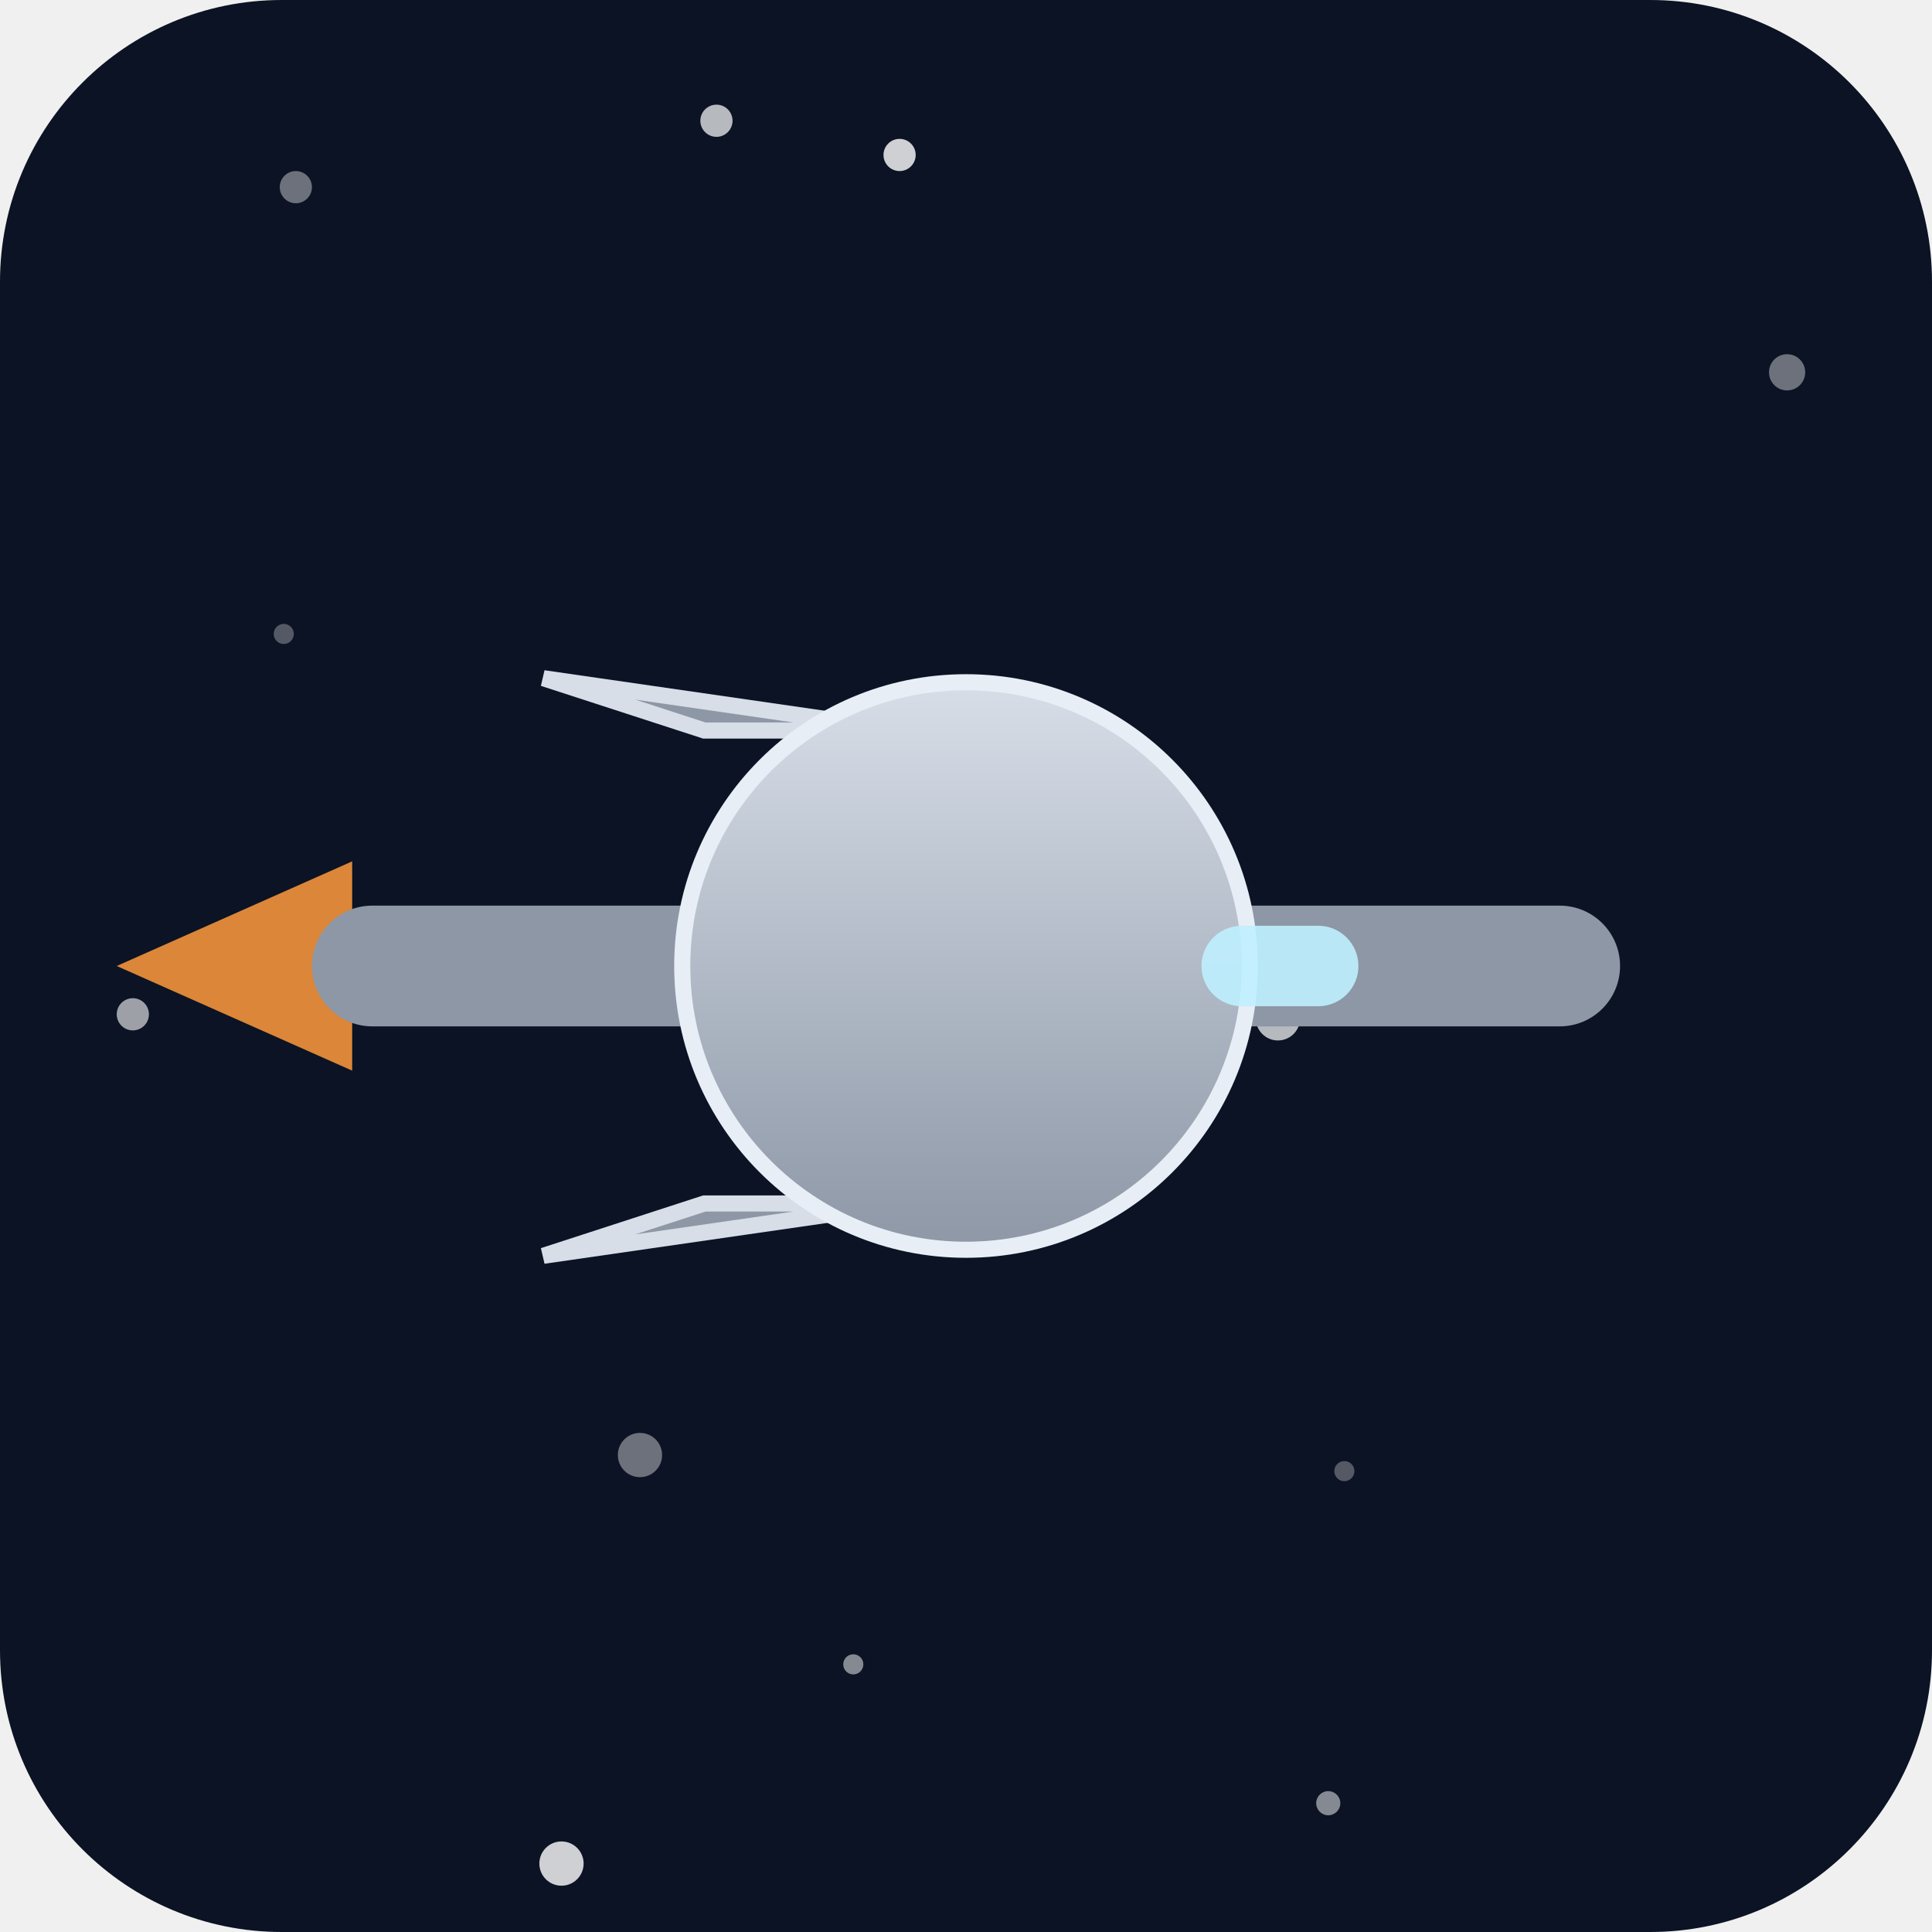
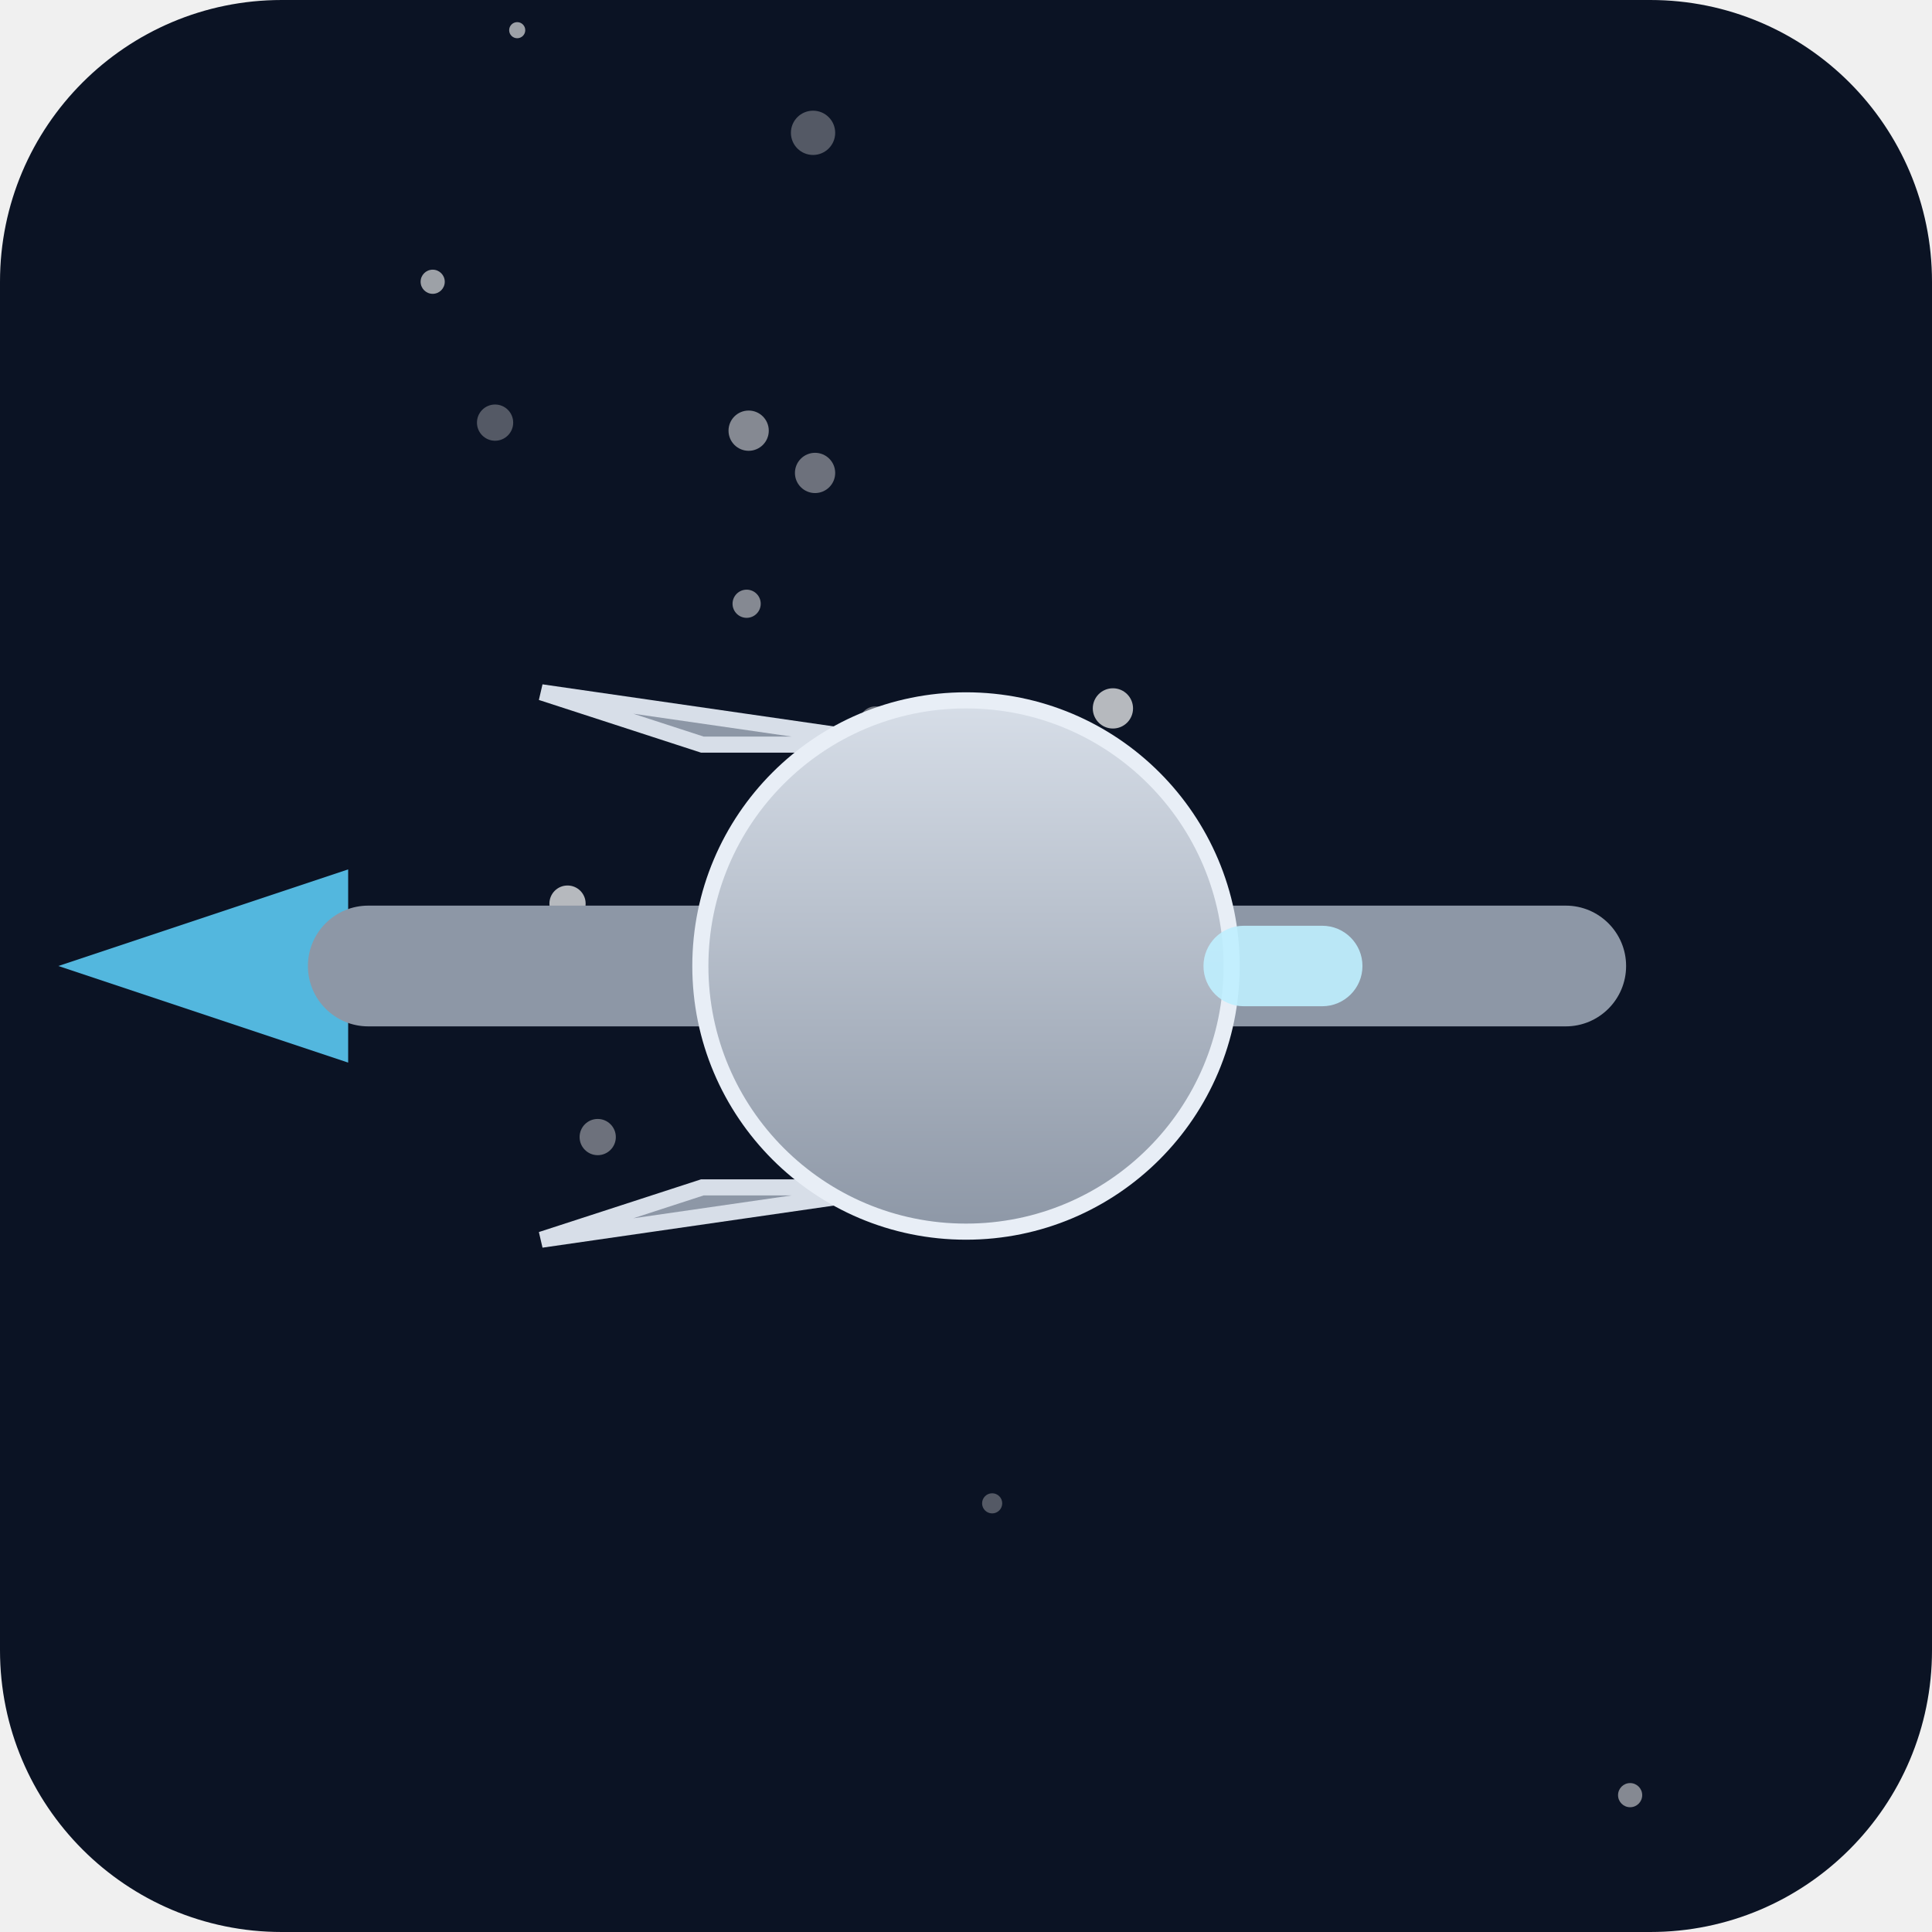
<svg xmlns="http://www.w3.org/2000/svg" width="96" height="96" viewBox="0 0 96 96">
  <defs>
    <linearGradient id="r" x1="0" y1="0" x2="0" y2="1">
      <stop offset="0" stop-color="#d7dee8" />
      <stop offset="1" stop-color="#8d97a6" />
    </linearGradient>
  </defs>
  <rect width="96" height="96" rx="14" fill="#0b1324" />
-   <circle cx="14.7" cy="9.3" r="0.8" fill="#fff" opacity="0.4" />
-   <circle cx="6.6" cy="50.4" r="0.8" fill="#fff" opacity="0.6" />
-   <circle cx="43.4" cy="37.1" r="0.8" fill="#fff" opacity="0.6" />
-   <circle cx="88.8" cy="18.5" r="0.9" fill="#fff" opacity="0.4" />
-   <circle cx="59.6" cy="49.9" r="0.9" fill="#fff" opacity="0.5" />
-   <circle cx="66.8" cy="73.1" r="0.5" fill="#fff" opacity="0.3" />
-   <circle cx="63.5" cy="50.6" r="1.1" fill="#fff" opacity="0.7" />
-   <circle cx="35.6" cy="6" r="0.8" fill="#fff" opacity="0.7" />
-   <circle cx="66" cy="89.6" r="0.6" fill="#fff" opacity="0.5" />
-   <circle cx="44.7" cy="7.7" r="0.8" fill="#fff" opacity="0.8" />
-   <circle cx="14.1" cy="31.5" r="0.5" fill="#fff" opacity="0.3" />
-   <circle cx="27.9" cy="92.6" r="1.1" fill="#fff" opacity="0.8" />
-   <circle cx="31.8" cy="72.3" r="1.1" fill="#fff" opacity="0.4" />
-   <circle cx="42.4" cy="82.7" r="0.5" fill="#fff" opacity="0.5" />
-   <path d="M17.5 42.8L5.8 48L17.5 53.2z" fill="#ff9a3c" opacity="0.85" />
-   <path d="M35 36.3L27 33.7L45 36.3zM35 59.8L27 62.4L45 59.8z" fill="#8d97a6" stroke="#d7dee8" stroke-width="0.8" />
-   <rect x="15.5" y="45" width="65" height="6" rx="3" fill="#8d97a6" />
-   <circle cx="48" cy="48" r="14.1" fill="url(#r)" stroke="#e8eef6" stroke-width="0.8" />
-   <rect x="59.7" y="46" width="7.8" height="4" rx="2" fill="#bfefff" opacity="0.9" />
+   <circle cx="81" cy="89.2" r="0.6" fill="#fff" opacity="0.5" />
+   <circle cx="21.5" cy="14" r="0.6" fill="#fff" opacity="0.6" />
+   <circle cx="40.4" cy="6.6" r="1.1" fill="#fff" opacity="0.3" />
+   <circle cx="43.5" cy="35.9" r="0.8" fill="#fff" opacity="0.4" />
+   <circle cx="24.6" cy="21" r="0.9" fill="#fff" opacity="0.3" />
+   <circle cx="37.1" cy="30" r="0.7" fill="#fff" opacity="0.5" />
+   <circle cx="37.2" cy="21.4" r="1" fill="#fff" opacity="0.5" />
+   <circle cx="29.7" cy="56.5" r="0.9" fill="#fff" opacity="0.4" />
+   <circle cx="38.3" cy="46.9" r="1" fill="#fff" opacity="0.4" />
+   <circle cx="55.3" cy="35.2" r="1" fill="#fff" opacity="0.7" />
+   <circle cx="28.2" cy="44.9" r="0.9" fill="#fff" opacity="0.7" />
+   <circle cx="40.5" cy="23.5" r="1" fill="#fff" opacity="0.4" />
+   <circle cx="49.3" cy="74.7" r="0.5" fill="#fff" opacity="0.3" />
+   <circle cx="25.7" cy="1.5" r="0.4" fill="#fff" opacity="0.6" />
+   <path d="M17.3 43.2L2.9 48L17.3 52.8z" fill="#5fd3ff" opacity="0.85" />
+   <path d="M34.9 37L26.9 34.4L44.9 37zM34.9 59L26.9 61.6L44.9 59z" fill="#8d97a6" stroke="#d7dee8" stroke-width="0.8" />
+   <rect x="15.3" y="45" width="65.5" height="6" rx="3" fill="#8d97a6" />
+   <circle cx="48" cy="48" r="13.2" fill="url(#r)" stroke="#e8eef6" stroke-width="0.8" />
+   <rect x="59.8" y="46" width="7.9" height="4" rx="2" fill="#bfefff" opacity="0.9" />
</svg>
